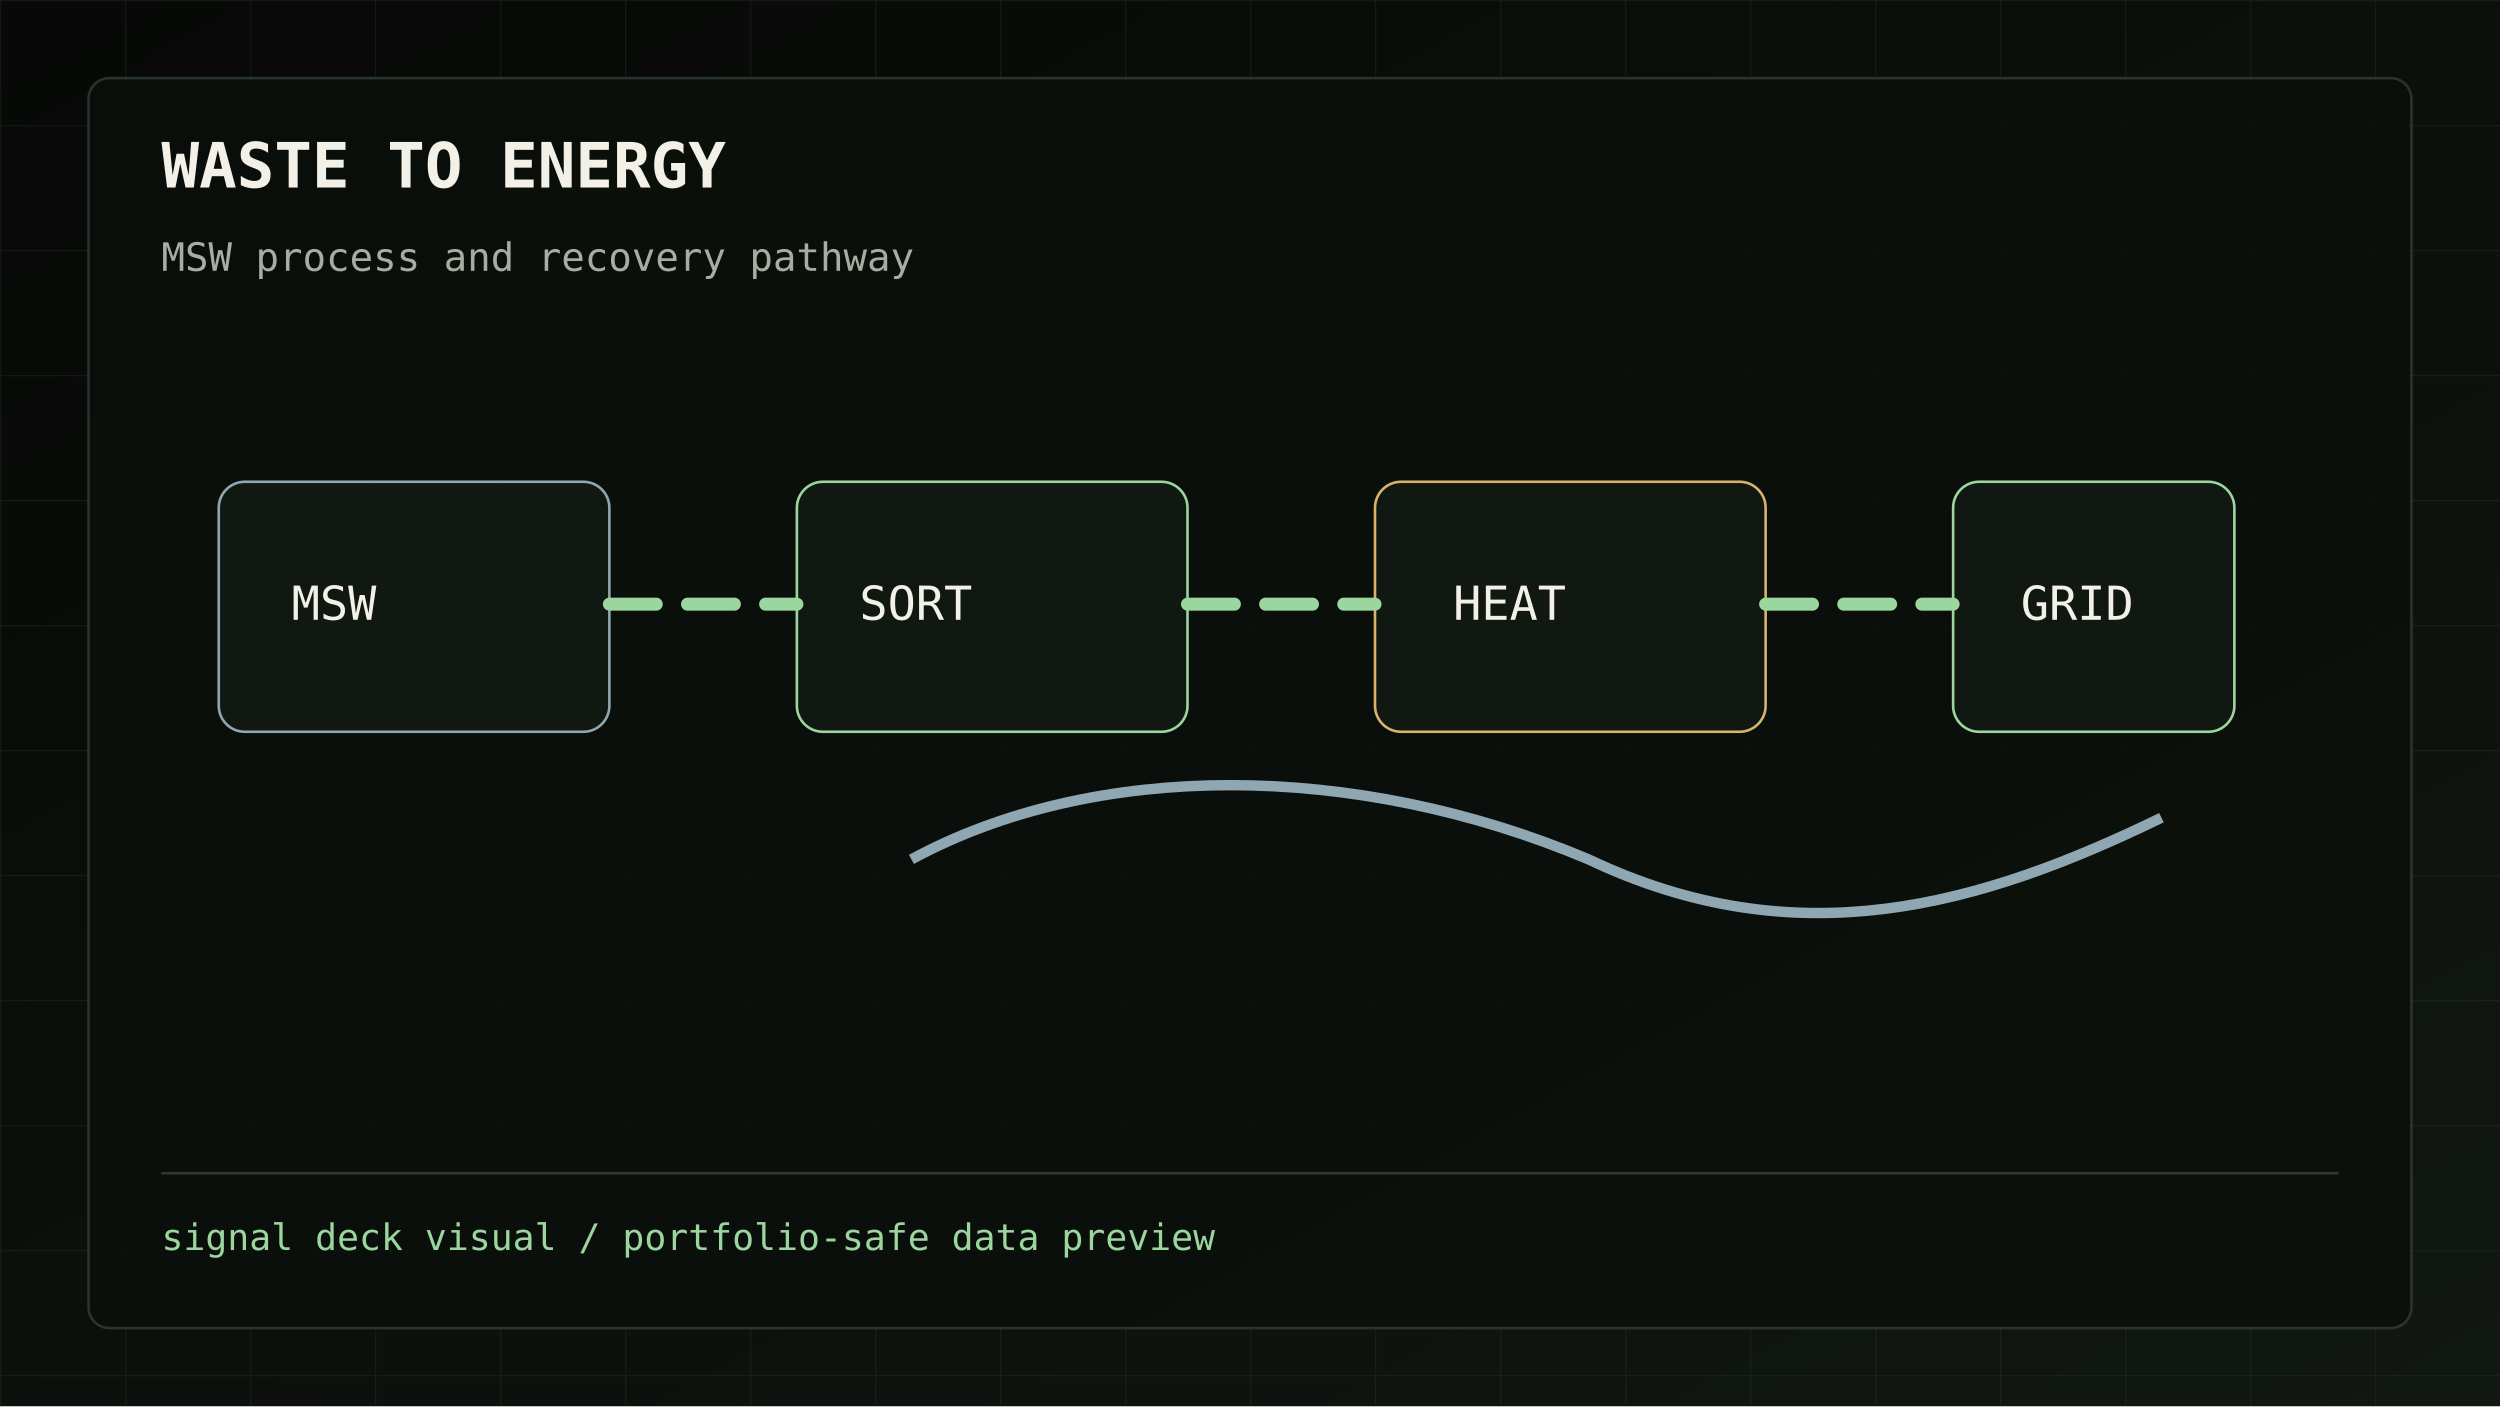
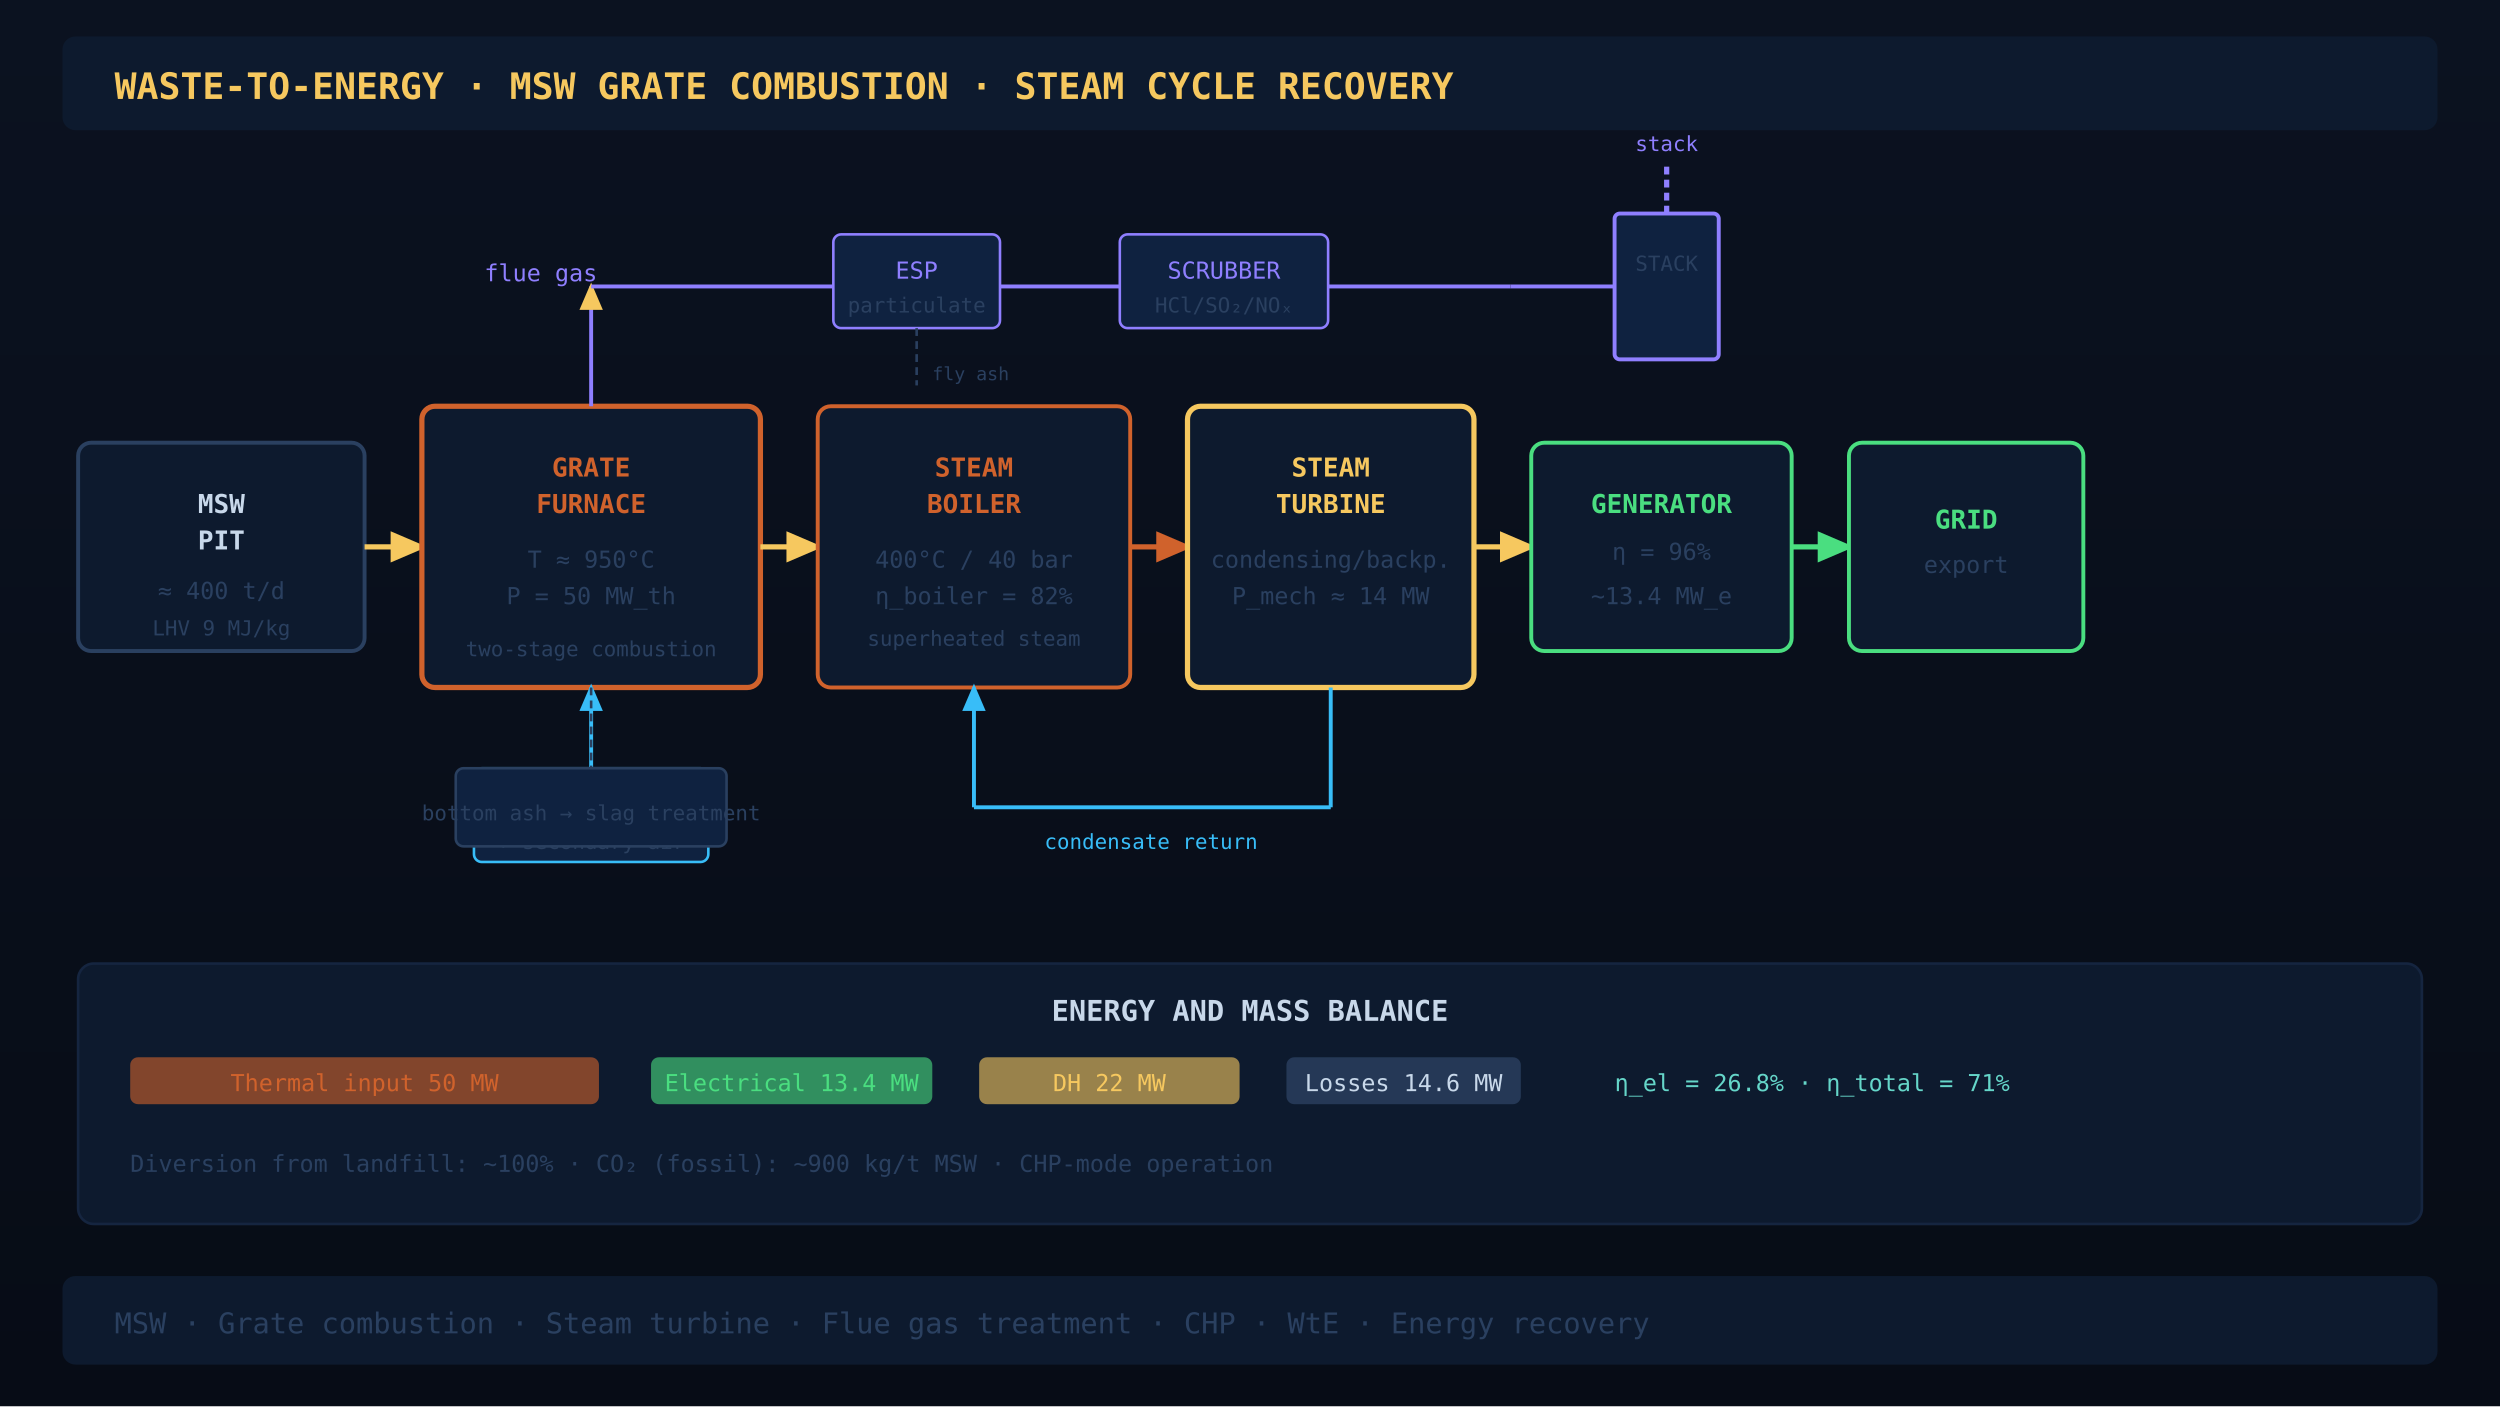
- <svg xmlns="http://www.w3.org/2000/svg" viewBox="0 0 960 540" role="img" aria-label="WASTE TO ENERGY - MSW process and recovery pathway">
+ <svg xmlns="http://www.w3.org/2000/svg" viewBox="0 0 960 540" role="img" aria-label="Waste to energy MSW grate combustion steam turbine process flow recovery">
  <defs>
-     <linearGradient id="bg" x1="0" y1="0" x2="1" y2="1">
-       <stop offset="0" stop-color="#070807" />
-       <stop offset="1" stop-color="#111711" />
+     <linearGradient id="bg" x1="0" y1="0" x2="0" y2="1">
+       <stop offset="0" stop-color="#0b1220" />
+       <stop offset="1" stop-color="#070c16" />
    </linearGradient>
-     <pattern id="grid" width="48" height="48" patternUnits="userSpaceOnUse">
-       <path d="M48 0H0V48" fill="none" stroke="#2d3a31" stroke-width="1" opacity="0.55" />
-     </pattern>
-     <style>
-       .dash{fill:none;stroke:#9bd69f;stroke-width:5;stroke-linecap:round;stroke-dasharray:18 12;animation:dash 9s linear infinite}.amber{stroke:#d7b46a}.scan{animation:float 6s ease-in-out infinite}.label{font-family:ui-monospace,SFMono-Regular,Menlo,monospace}.muted{fill:#a8ada4}@keyframes dash{to{stroke-dashoffset:-180}}@keyframes float{50%{transform:translateY(-8px)}}
-     </style>
+     <marker id="arr" markerWidth="7" markerHeight="6" refX="6" refY="3" orient="auto">
+       <path d="M0,0 L0,6 L7,3 z" fill="#f6c85f" />
+     </marker>
+     <marker id="arb" markerWidth="7" markerHeight="6" refX="6" refY="3" orient="auto">
+       <path d="M0,0 L0,6 L7,3 z" fill="#38bdf8" />
+     </marker>
+     <marker id="arg" markerWidth="7" markerHeight="6" refX="6" refY="3" orient="auto">
+       <path d="M0,0 L0,6 L7,3 z" fill="#4ade80" />
+     </marker>
+     <marker id="aro" markerWidth="7" markerHeight="6" refX="6" refY="3" orient="auto">
+       <path d="M0,0 L0,6 L7,3 z" fill="#d0622c" />
+     </marker>
  </defs>
  <rect width="960" height="540" fill="url(#bg)" />
-   <rect width="960" height="540" fill="url(#grid)" opacity="0.55" />
-   <rect x="34" y="30" width="892" height="480" rx="8" fill="#0b0f0b" opacity="0.86" stroke="#2d3a31" />
-   <text x="62" y="72" fill="#f2f0e7" class="label" font-size="24" font-weight="700">WASTE TO ENERGY</text>
-   <text x="62" y="104" fill="#a8ada4" class="label" font-size="15">MSW process and recovery pathway</text>
-   <g>
-     <rect x="84" y="185" width="150" height="96" rx="10" fill="#111711" stroke="#8fa7b3" />
-     <rect x="306" y="185" width="150" height="96" rx="10" fill="#111711" stroke="#9bd69f" />
-     <rect x="528" y="185" width="150" height="96" rx="10" fill="#111711" stroke="#d7b46a" />
-     <rect x="750" y="185" width="108" height="96" rx="10" fill="#111711" stroke="#9bd69f" />
-     <path class="dash" d="M234 232 H306 M456 232 H528 M678 232 H750" />
-     <path d="M350 330 C420 292 520 292 610 330 C690 368 760 348 830 314" fill="none" stroke="#8fa7b3" stroke-width="4" />
-     <text x="112" y="238" fill="#f2f0e7" font-family="ui-monospace,monospace" font-size="18">MSW</text>
-     <text x="330" y="238" fill="#f2f0e7" font-family="ui-monospace,monospace" font-size="18">SORT</text>
-     <text x="558" y="238" fill="#f2f0e7" font-family="ui-monospace,monospace" font-size="18">HEAT</text>
-     <text x="776" y="238" fill="#f2f0e7" font-family="ui-monospace,monospace" font-size="18">GRID</text>
-   </g>
-   <rect x="62" y="450" width="836" height="1" fill="#2d3a31" />
-   <text x="62" y="480" fill="#9bd69f" class="label" font-size="14">signal deck visual / portfolio-safe data preview</text>
+   <rect x="24" y="14" width="912" height="36" rx="5" fill="#0d1a2e" />
+   <text x="44" y="38" font-family="monospace" font-size="14" fill="#f6c85f" font-weight="bold">WASTE-TO-ENERGY · MSW GRATE COMBUSTION · STEAM CYCLE RECOVERY</text>
+   <rect x="30" y="170" width="110" height="80" rx="5" fill="#0d1a2e" stroke="#2a4060" stroke-width="1.5" />
+   <text x="85" y="197" font-family="monospace" font-size="10" fill="#c8d8ea" text-anchor="middle" font-weight="bold">MSW</text>
+   <text x="85" y="211" font-family="monospace" font-size="10" fill="#c8d8ea" text-anchor="middle" font-weight="bold">PIT</text>
+   <text x="85" y="230" font-family="monospace" font-size="9" fill="#2a4060" text-anchor="middle">≈ 400 t/d</text>
+   <text x="85" y="244" font-family="monospace" font-size="8" fill="#2a4060" text-anchor="middle">LHV 9 MJ/kg</text>
+   <line x1="140" y1="210" x2="162" y2="210" stroke="#f6c85f" stroke-width="2" marker-end="url(#arr)" />
+   <rect x="162" y="156" width="130" height="108" rx="5" fill="#0d1a2e" stroke="#d0622c" stroke-width="2" />
+   <text x="227" y="183" font-family="monospace" font-size="10" fill="#d0622c" text-anchor="middle" font-weight="bold">GRATE</text>
+   <text x="227" y="197" font-family="monospace" font-size="10" fill="#d0622c" text-anchor="middle" font-weight="bold">FURNACE</text>
+   <text x="227" y="218" font-family="monospace" font-size="9" fill="#2a4060" text-anchor="middle">T ≈ 950°C</text>
+   <text x="227" y="232" font-family="monospace" font-size="9" fill="#2a4060" text-anchor="middle">P = 50 MW_th</text>
+   <text x="227" y="252" font-family="monospace" font-size="8" fill="#2a4060" text-anchor="middle">two-stage combustion</text>
+   <line x1="292" y1="210" x2="314" y2="210" stroke="#f6c85f" stroke-width="2" marker-end="url(#arr)" />
+   <rect x="182" y="295" width="90" height="36" rx="3" fill="#0f2240" stroke="#38bdf8" stroke-width="1" />
+   <text x="227" y="313" font-family="monospace" font-size="9" fill="#38bdf8" text-anchor="middle">Primary air</text>
+   <text x="227" y="326" font-family="monospace" font-size="8" fill="#2a4060" text-anchor="middle">+ secondary air</text>
+   <line x1="227" y1="295" x2="227" y2="264" stroke="#38bdf8" stroke-width="1.5" marker-end="url(#arb)" />
+   <rect x="314" y="156" width="120" height="108" rx="5" fill="#0d1a2e" stroke="#d0622c" stroke-width="1.5" />
+   <text x="374" y="183" font-family="monospace" font-size="10" fill="#d0622c" text-anchor="middle" font-weight="bold">STEAM</text>
+   <text x="374" y="197" font-family="monospace" font-size="10" fill="#d0622c" text-anchor="middle" font-weight="bold">BOILER</text>
+   <text x="374" y="218" font-family="monospace" font-size="9" fill="#2a4060" text-anchor="middle">400°C / 40 bar</text>
+   <text x="374" y="232" font-family="monospace" font-size="9" fill="#2a4060" text-anchor="middle">η_boiler = 82%</text>
+   <text x="374" y="248" font-family="monospace" font-size="8" fill="#2a4060" text-anchor="middle">superheated steam</text>
+   <line x1="434" y1="210" x2="456" y2="210" stroke="#d0622c" stroke-width="2" marker-end="url(#aro)" />
+   <rect x="456" y="156" width="110" height="108" rx="5" fill="#0d1a2e" stroke="#f6c85f" stroke-width="2" />
+   <text x="511" y="183" font-family="monospace" font-size="10" fill="#f6c85f" text-anchor="middle" font-weight="bold">STEAM</text>
+   <text x="511" y="197" font-family="monospace" font-size="10" fill="#f6c85f" text-anchor="middle" font-weight="bold">TURBINE</text>
+   <text x="511" y="218" font-family="monospace" font-size="9" fill="#2a4060" text-anchor="middle">condensing/backp.</text>
+   <text x="511" y="232" font-family="monospace" font-size="9" fill="#2a4060" text-anchor="middle">P_mech ≈ 14 MW</text>
+   <line x1="566" y1="210" x2="588" y2="210" stroke="#f6c85f" stroke-width="2" marker-end="url(#arr)" />
+   <rect x="588" y="170" width="100" height="80" rx="5" fill="#0d1a2e" stroke="#4ade80" stroke-width="1.5" />
+   <text x="638" y="197" font-family="monospace" font-size="10" fill="#4ade80" text-anchor="middle" font-weight="bold">GENERATOR</text>
+   <text x="638" y="215" font-family="monospace" font-size="9" fill="#2a4060" text-anchor="middle">η = 96%</text>
+   <text x="638" y="232" font-family="monospace" font-size="9" fill="#2a4060" text-anchor="middle">~13.4 MW_e</text>
+   <line x1="688" y1="210" x2="710" y2="210" stroke="#4ade80" stroke-width="2" marker-end="url(#arg)" />
+   <rect x="710" y="170" width="90" height="80" rx="5" fill="#0d1a2e" stroke="#4ade80" stroke-width="1.5" />
+   <text x="755" y="203" font-family="monospace" font-size="10" fill="#4ade80" text-anchor="middle" font-weight="bold">GRID</text>
+   <text x="755" y="220" font-family="monospace" font-size="9" fill="#2a4060" text-anchor="middle">export</text>
+   <line x1="227" y1="156" x2="227" y2="110" stroke="#8f7fff" stroke-width="1.5" marker-end="url(#arr)" />
+   <text x="186" y="108" font-family="monospace" font-size="9" fill="#8f7fff">flue gas</text>
+   <line x1="227" y1="110" x2="580" y2="110" stroke="#8f7fff" stroke-width="1.5" />
+   <rect x="320" y="90" width="64" height="36" rx="3" fill="#0f2240" stroke="#8f7fff" stroke-width="1" />
+   <text x="352" y="107" font-family="monospace" font-size="9" fill="#8f7fff" text-anchor="middle">ESP</text>
+   <text x="352" y="120" font-family="monospace" font-size="8" fill="#2a4060" text-anchor="middle">particulate</text>
+   <line x1="352" y1="126" x2="352" y2="148" stroke="#2a4060" stroke-width="1" stroke-dasharray="3,2" />
+   <text x="358" y="146" font-family="monospace" font-size="7" fill="#2a4060">fly ash</text>
+   <rect x="430" y="90" width="80" height="36" rx="3" fill="#0f2240" stroke="#8f7fff" stroke-width="1" />
+   <text x="470" y="107" font-family="monospace" font-size="9" fill="#8f7fff" text-anchor="middle">SCRUBBER</text>
+   <text x="470" y="120" font-family="monospace" font-size="8" fill="#2a4060" text-anchor="middle">HCl/SO₂/NOₓ</text>
+   <line x1="580" y1="110" x2="620" y2="110" stroke="#8f7fff" stroke-width="1.5" />
+   <rect x="620" y="82" width="40" height="56" rx="2" fill="#0f2240" stroke="#8f7fff" stroke-width="1.5" />
+   <line x1="640" y1="82" x2="640" y2="62" stroke="#8f7fff" stroke-width="2" stroke-dasharray="3,2" />
+   <text x="640" y="58" font-family="monospace" font-size="8" fill="#8f7fff" text-anchor="middle">stack</text>
+   <text x="640" y="104" font-family="monospace" font-size="8" fill="#2a4060" text-anchor="middle">STACK</text>
+   <line x1="227" y1="264" x2="227" y2="295" stroke="#2a4060" stroke-width="1" stroke-dasharray="3,2" />
+   <rect x="175" y="295" width="104" height="30" rx="3" fill="#0f2240" stroke="#2a4060" stroke-width="1" />
+   <text x="227" y="315" font-family="monospace" font-size="8" fill="#2a4060" text-anchor="middle">bottom ash → slag treatment</text>
+   <line x1="511" y1="264" x2="511" y2="310" stroke="#38bdf8" stroke-width="1.5" />
+   <line x1="511" y1="310" x2="374" y2="310" stroke="#38bdf8" stroke-width="1.5" />
+   <line x1="374" y1="310" x2="374" y2="264" stroke="#38bdf8" stroke-width="1.5" marker-end="url(#arb)" />
+   <text x="442" y="326" font-family="monospace" font-size="8" fill="#38bdf8" text-anchor="middle">condensate return</text>
+   <rect x="30" y="370" width="900" height="100" rx="6" fill="#0d1a2e" stroke="#152540" stroke-width="1" />
+   <text x="480" y="392" font-family="monospace" font-size="11" fill="#c8d8ea" text-anchor="middle" font-weight="bold">ENERGY AND MASS BALANCE</text>
+   <rect x="50" y="406" width="180" height="18" rx="3" fill="#d0622c" opacity="0.6" />
+   <text x="140" y="419" font-family="monospace" font-size="9" fill="#d0622c" text-anchor="middle">Thermal input 50 MW</text>
+   <rect x="250" y="406" width="108" height="18" rx="3" fill="#4ade80" opacity="0.6" />
+   <text x="304" y="419" font-family="monospace" font-size="9" fill="#4ade80" text-anchor="middle">Electrical 13.4 MW</text>
+   <rect x="376" y="406" width="100" height="18" rx="3" fill="#f6c85f" opacity="0.6" />
+   <text x="426" y="419" font-family="monospace" font-size="9" fill="#f6c85f" text-anchor="middle">DH 22 MW</text>
+   <rect x="494" y="406" width="90" height="18" rx="3" fill="#2a4060" opacity="0.8" />
+   <text x="539" y="419" font-family="monospace" font-size="9" fill="#c8d8ea" text-anchor="middle">Losses 14.6 MW</text>
+   <text x="620" y="419" font-family="monospace" font-size="9" fill="#65d6c9">η_el = 26.8%  ·  η_total = 71%</text>
+   <text x="50" y="450" font-family="monospace" font-size="9" fill="#2a4060">Diversion from landfill: ~100% · CO₂ (fossil): ~900 kg/t MSW · CHP-mode operation</text>
+   <rect x="24" y="490" width="912" height="34" rx="5" fill="#0d1a2e" />
+   <text x="44" y="512" font-family="monospace" font-size="11" fill="#2a4060">MSW · Grate combustion · Steam turbine · Flue gas treatment · CHP · WtE · Energy recovery</text>
</svg>
